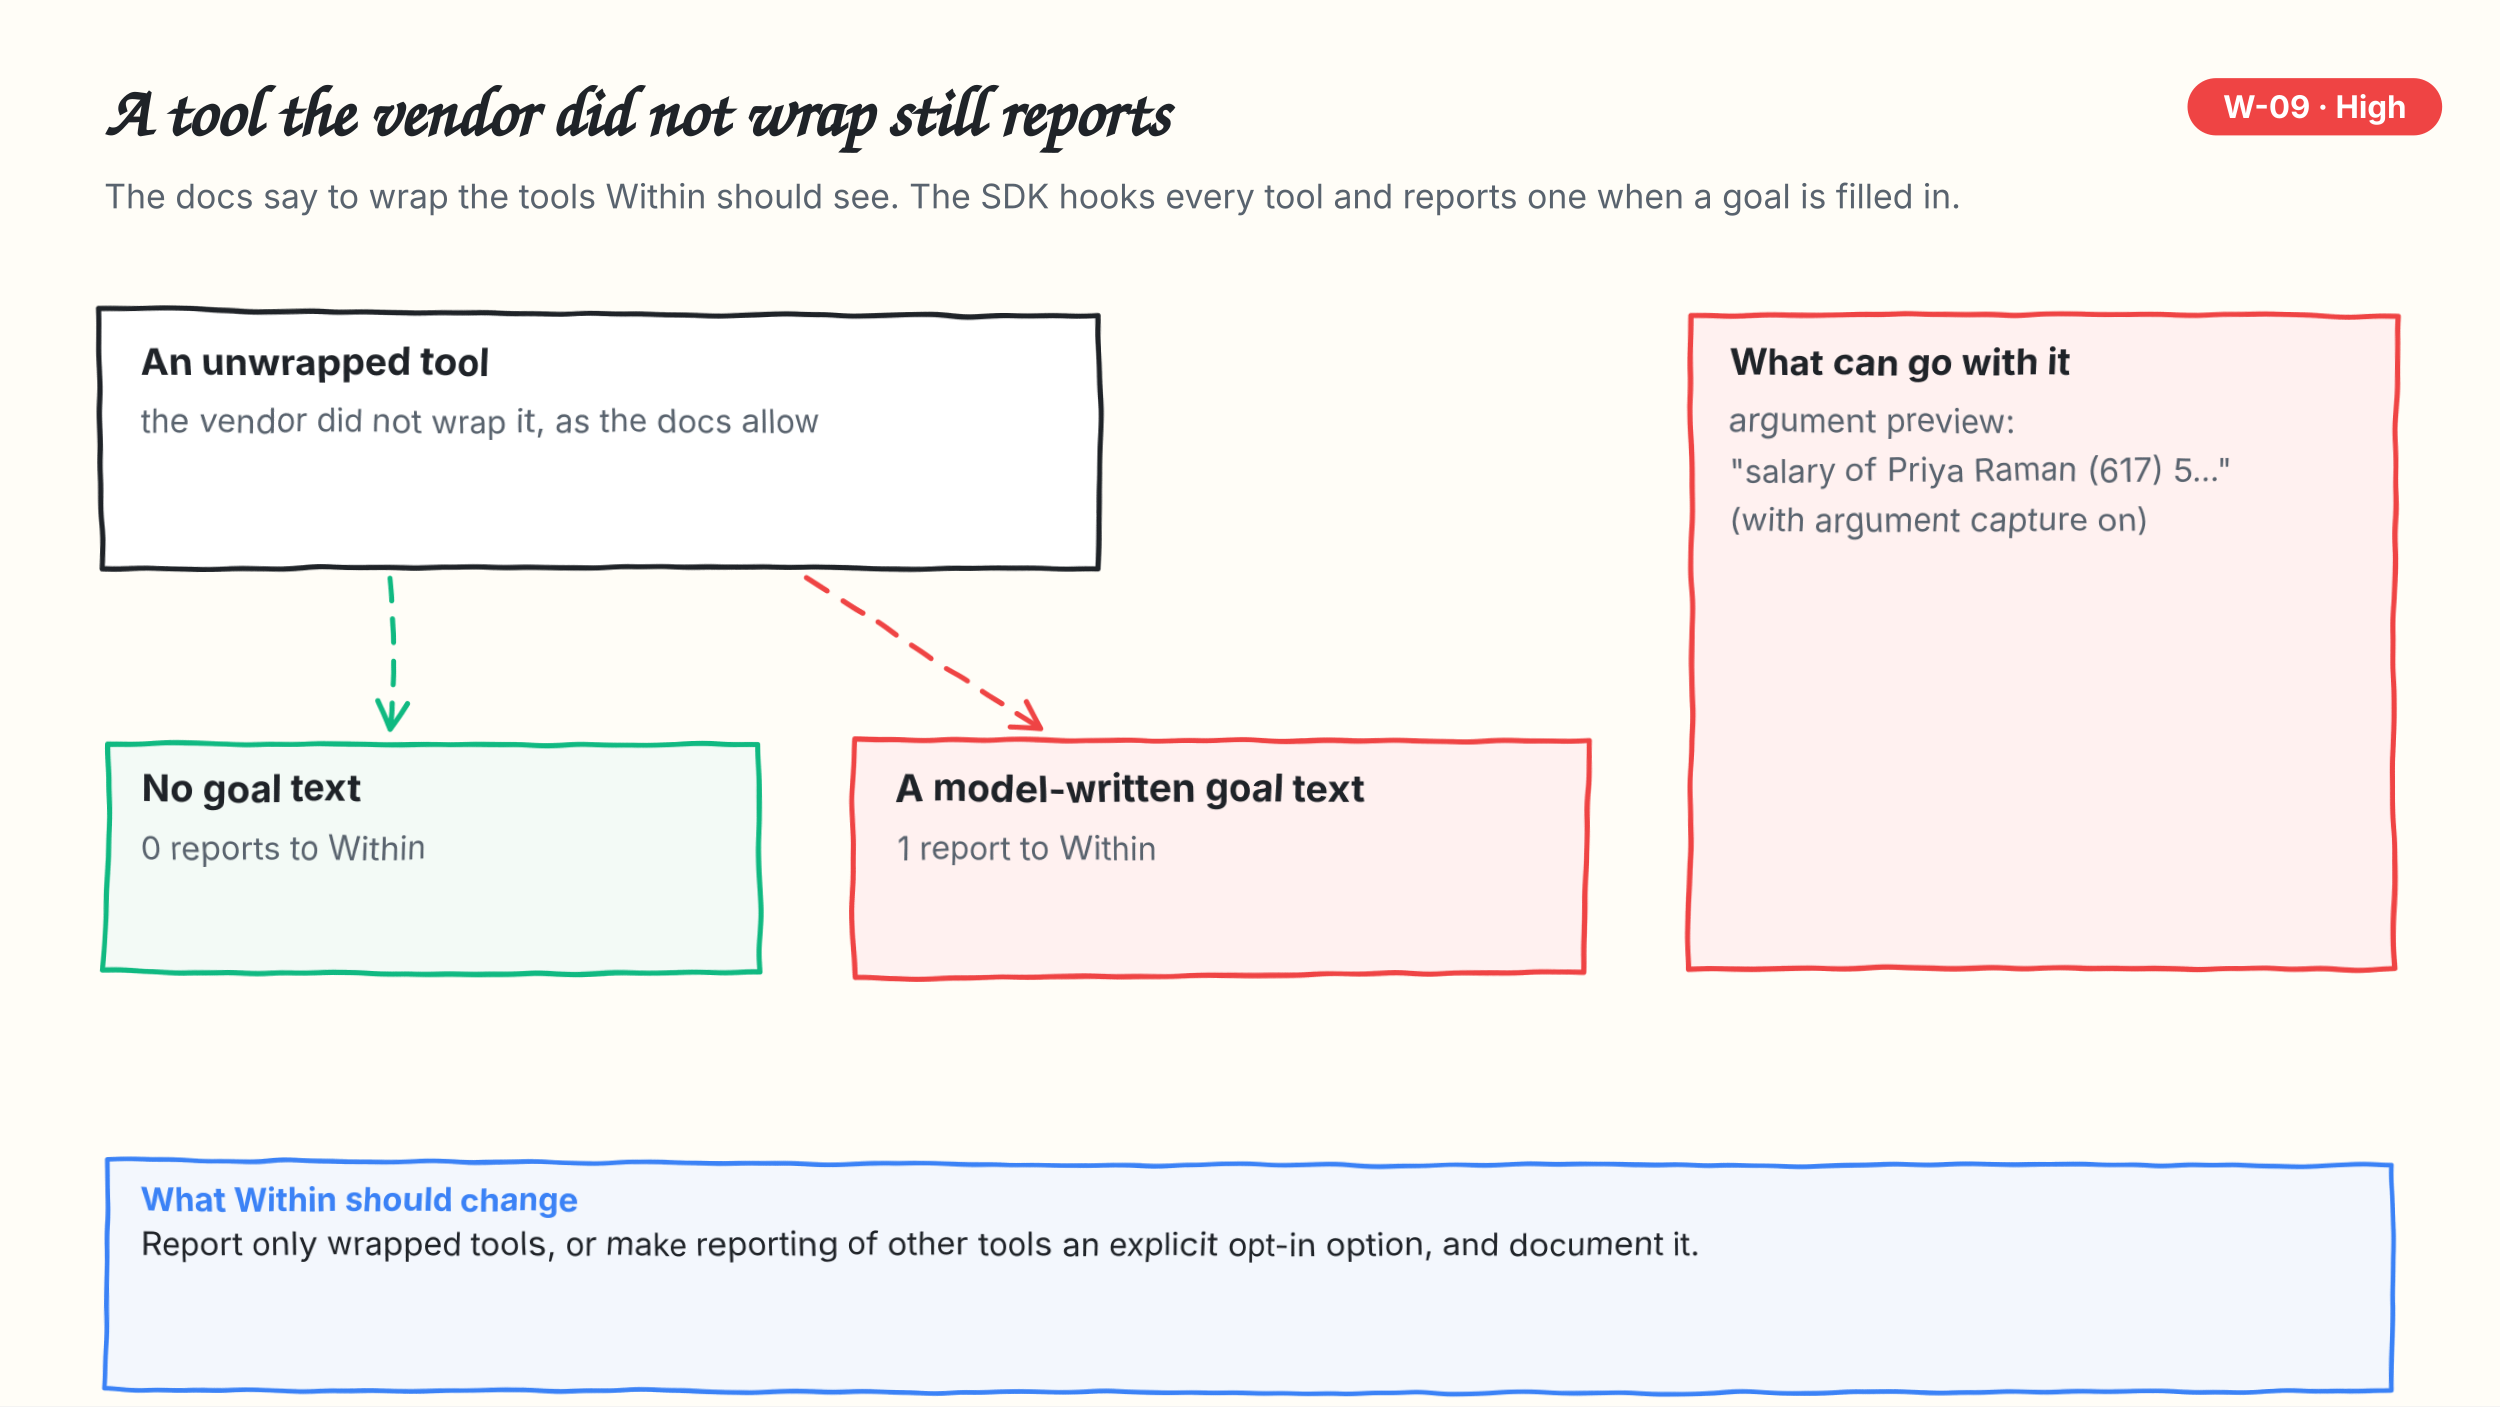
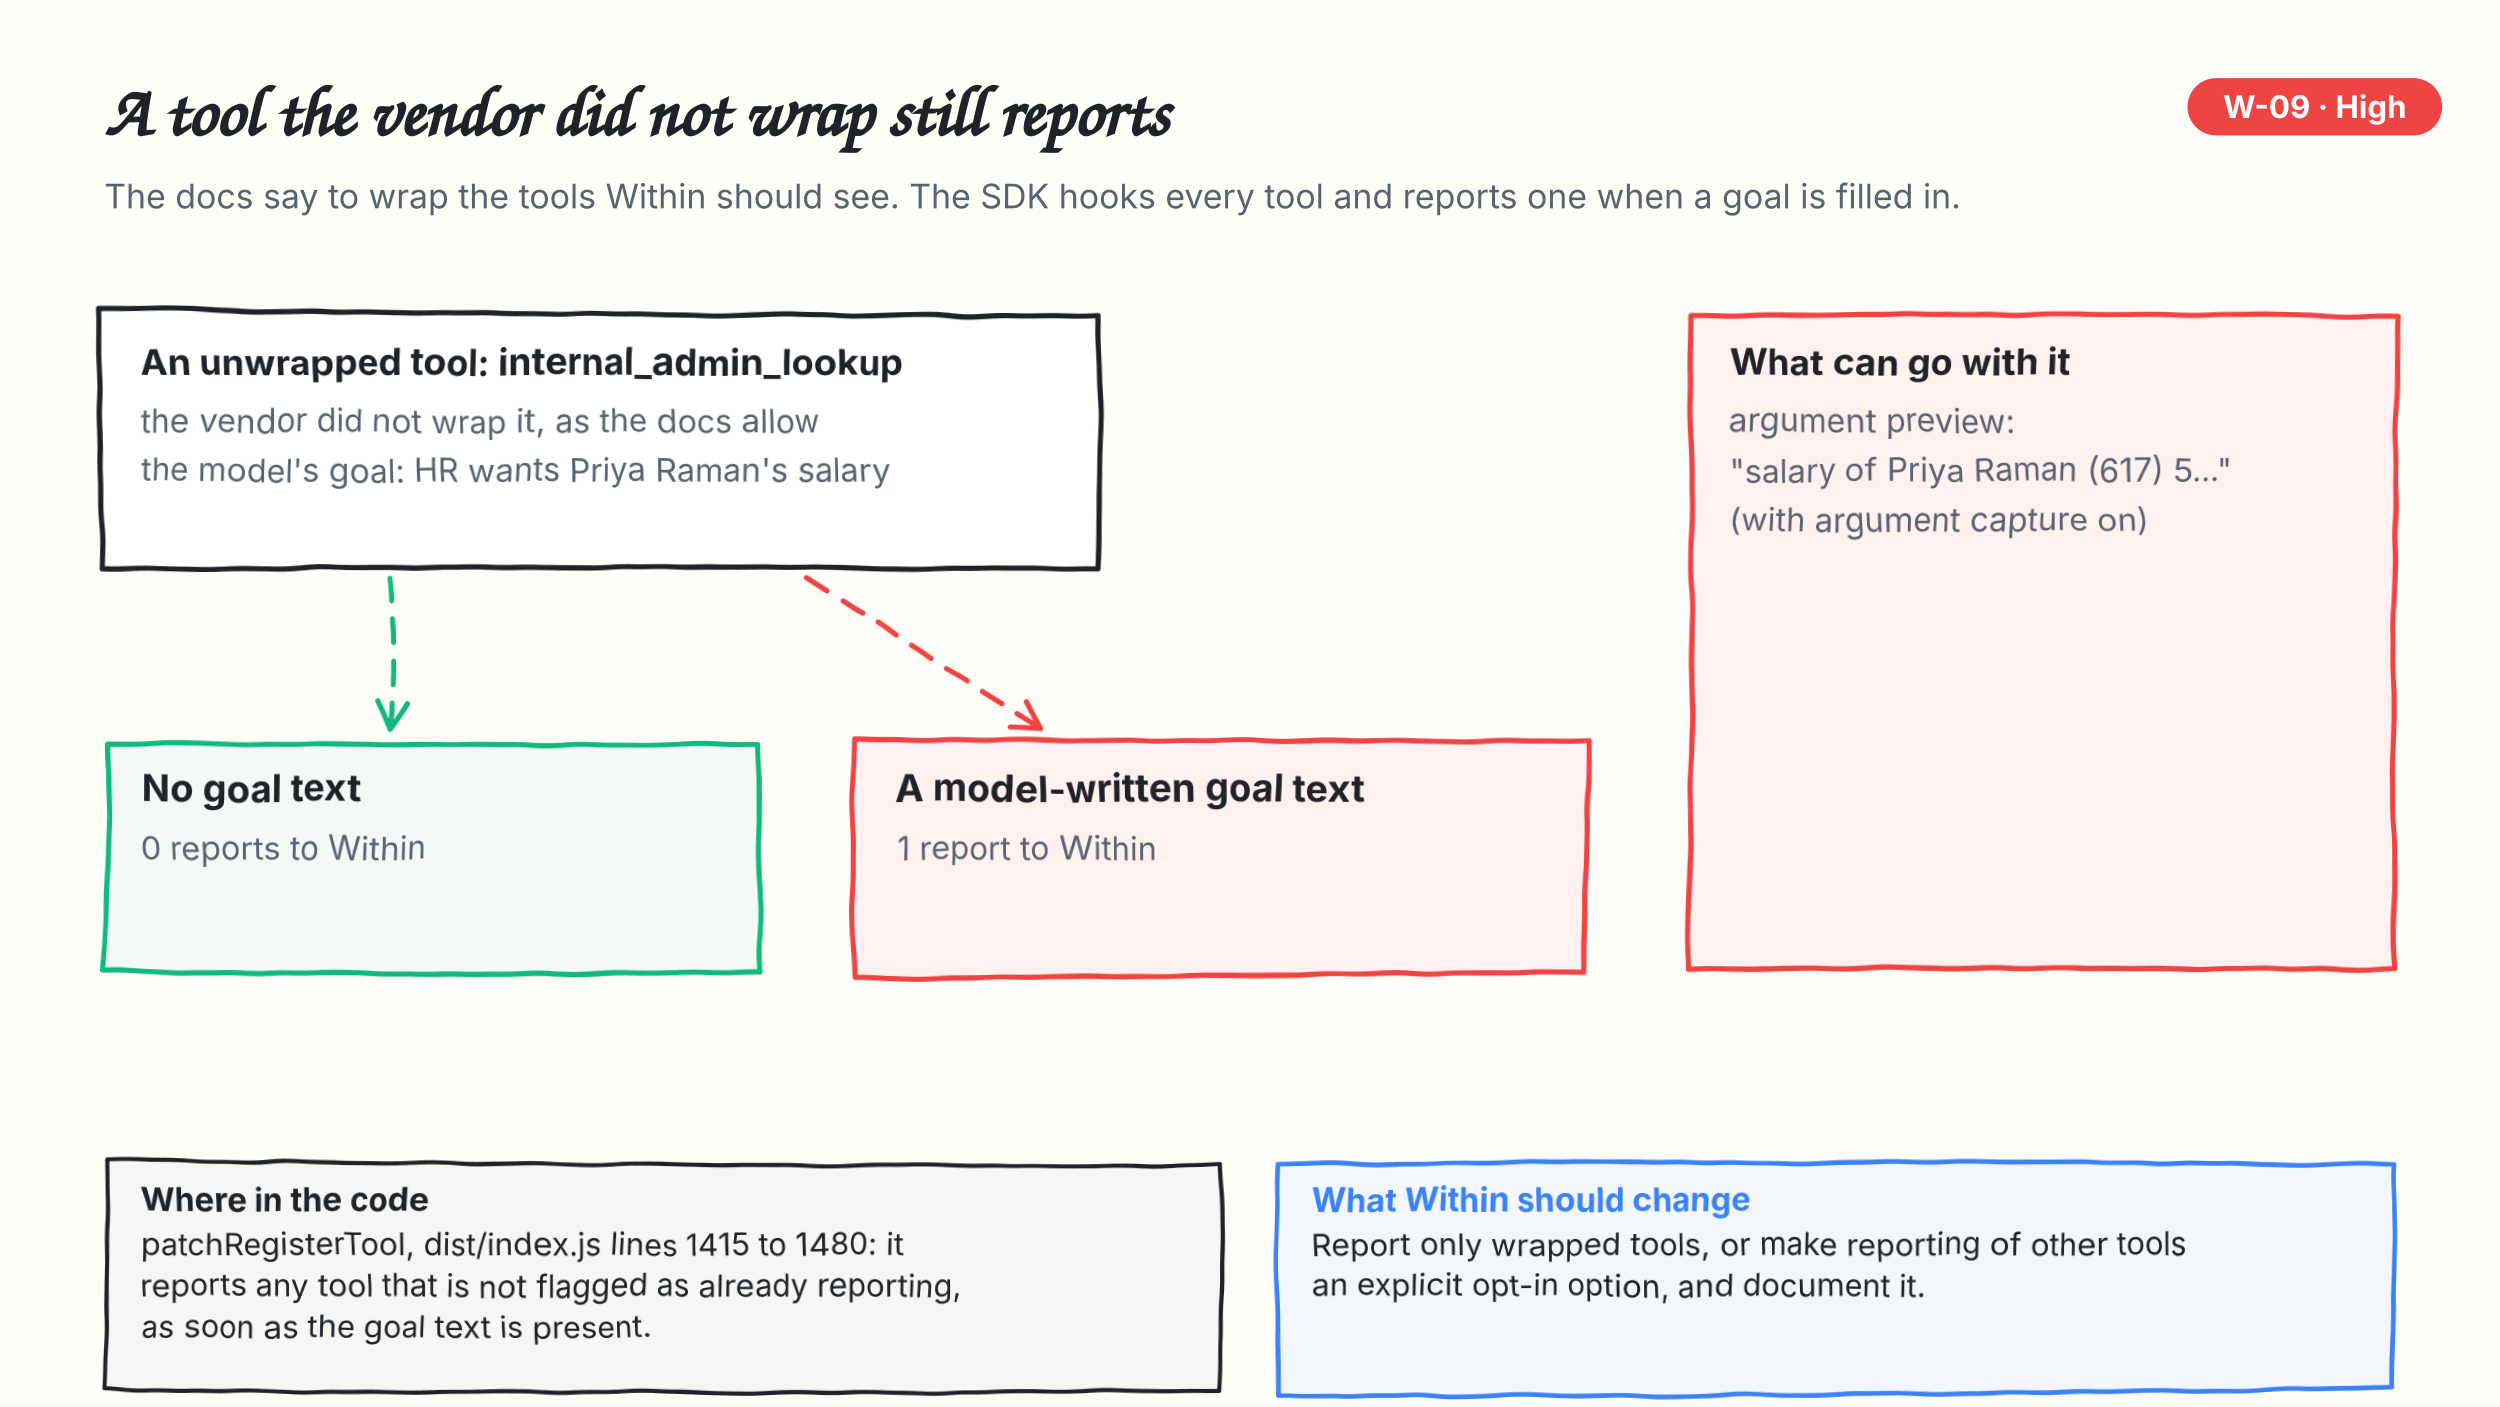
<svg xmlns="http://www.w3.org/2000/svg" viewBox="0 0 960 540" role="img" aria-label="Without a goal text 0 reports left; with a goal text 1 did">
  <defs>
    <filter id="wob" x="-5%" y="-5%" width="110%" height="110%">
      <feTurbulence type="fractalNoise" baseFrequency="0.035" numOctaves="2" seed="3" result="n" />
      <feDisplacementMap in="SourceGraphic" in2="n" scale="2.2" xChannelSelector="R" yChannelSelector="G" />
    </filter>
    <style>
.flow{stroke-dasharray:9 7;animation:dash 1.1s linear infinite}
.slow{stroke-dasharray:9 7;animation:dash 2.4s linear infinite}
@keyframes dash{to{stroke-dashoffset:-32}}
.pulse{transform-box:fill-box;transform-origin:center;animation:pulse 1.7s ease-in-out infinite}
@keyframes pulse{0%,100%{transform:scale(1);opacity:1}50%{transform:scale(1.08);opacity:.6}}
.grow{transform-box:fill-box;transform-origin:50% 100%;animation:grow 1.3s cubic-bezier(.2,.8,.2,1) both}
@keyframes grow{from{transform:scaleY(.02)}to{transform:scaleY(1)}}
.growx{transform-box:fill-box;transform-origin:0 50%;animation:growx 1.6s cubic-bezier(.2,.8,.2,1) both}
@keyframes growx{from{transform:scaleX(.02)}to{transform:scaleX(1)}}
.bob{animation:bob 2.2s ease-in-out infinite}
@keyframes bob{0%,100%{transform:translateY(0)}50%{transform:translateY(-4px)}}
.blink{animation:blink 1.4s steps(2,start) infinite}
@keyframes blink{50%{opacity:.15}}
@media (prefers-reduced-motion:reduce){*{animation:none!important}}</style>
  </defs>
  <rect width="960" height="540" fill="#fffdf7" />
  <g filter="url(#wob)">
    <path d="M38.0 118.2 Q231.5 121.9 421.3 121.1 Q423.3 168.6 421.8 218.7 Q229.3 216.7 39.2 218.6 Q37.7 168.4 38.0 118.2" fill="#fff" stroke="#1f2328" stroke-width="2" stroke-linecap="round" stroke-linejoin="round" />
-     <text x="54" y="144" font-family="system-ui,-apple-system,'Segoe UI',sans-serif" font-size="14.5" fill="#1f2328" font-weight="700">
-       <tspan x="54" dy="0">An unwrapped tool</tspan>
+     <text x="54" y="144" font-family="system-ui,-apple-system,'Segoe UI',sans-serif" font-size="14" fill="#1f2328" font-weight="700">
+       <tspan x="54" dy="0">An unwrapped tool: internal_admin_lookup</tspan>
    </text>
    <text x="54" y="166" font-family="system-ui,-apple-system,'Segoe UI',sans-serif" font-size="12.5" fill="#59636e">
      <tspan x="54" dy="0">the vendor did not wrap it, as the docs allow</tspan>
+     </text>
+     <text x="54" y="185" font-family="system-ui,-apple-system,'Segoe UI',sans-serif" font-size="12.5" fill="#59636e">
+       <tspan x="54" dy="0">the model's goal: HR wants Priya Raman's salary</tspan>
    </text>
    <path d="M150 222 Q153.1 251.4 150 280" fill="none" stroke="#10b981" stroke-width="2" stroke-linecap="round" class="flow" />
    <path d="M145.4 268.9 L150 280 L156.9 270.2" fill="none" stroke="#10b981" stroke-width="2" stroke-linecap="round" stroke-linejoin="round" />
    <path d="M310 222 Q358.0 253.1 400 280" fill="none" stroke="#ef4444" stroke-width="2" stroke-linecap="round" class="flow" />
    <path d="M388.0 279.2 L400 280 L394.2 269.5" fill="none" stroke="#ef4444" stroke-width="2" stroke-linecap="round" stroke-linejoin="round" />
    <path d="M41.7 285.5 Q168.0 286.2 291.3 285.9 Q292.2 330.4 291.8 373.2 Q164.7 374.8 39.4 372.9 Q42.2 329.9 41.7 285.5" fill="#f3faf6" stroke="#10b981" stroke-width="2" stroke-linecap="round" stroke-linejoin="round" />
    <text x="54" y="308" font-family="system-ui,-apple-system,'Segoe UI',sans-serif" font-size="14.5" fill="#1f2328" font-weight="700">
      <tspan x="54" dy="0">No goal text</tspan>
    </text>
    <text x="54" y="330" font-family="system-ui,-apple-system,'Segoe UI',sans-serif" font-size="12.5" fill="#59636e">
      <tspan x="54" dy="0">0 reports to Within</tspan>
    </text>
    <path d="M328.5 284.0 Q467.9 284.4 610.1 284.6 Q608.6 326.5 608.2 373.2 Q470.2 374.5 328.2 375.9 Q326.2 332.3 328.5 284.0" fill="#fff1f0" stroke="#ef4444" stroke-width="2" stroke-linecap="round" stroke-linejoin="round" class="pulse" />
    <text x="344" y="308" font-family="system-ui,-apple-system,'Segoe UI',sans-serif" font-size="14.5" fill="#1f2328" font-weight="700">
      <tspan x="344" dy="0">A model-written goal text</tspan>
    </text>
    <text x="344" y="330" font-family="system-ui,-apple-system,'Segoe UI',sans-serif" font-size="12.5" fill="#59636e">
      <tspan x="344" dy="0">1 report to Within</tspan>
    </text>
    <path d="M649.0 121.3 Q786.3 119.8 921.1 121.7 Q918.1 245.5 919.5 372.2 Q781.6 371.5 648.4 372.0 Q650.8 245.0 649.0 121.3" fill="#fff1f0" stroke="#ef4444" stroke-width="2" stroke-linecap="round" stroke-linejoin="round" />
    <text x="664" y="144" font-family="system-ui,-apple-system,'Segoe UI',sans-serif" font-size="14" fill="#1f2328" font-weight="700">
      <tspan x="664" dy="0">What can go with it</tspan>
    </text>
    <text x="664" y="166" font-family="system-ui,-apple-system,'Segoe UI',sans-serif" font-size="12.5" fill="#59636e">
      <tspan x="664" dy="0">argument preview:</tspan>
    </text>
    <text x="664" y="185" font-family="system-ui,-apple-system,'Segoe UI',sans-serif" font-size="12.5" fill="#59636e">
      <tspan x="664" dy="0">"salary of Priya Raman (617) 5…"</tspan>
    </text>
    <text x="664" y="204" font-family="system-ui,-apple-system,'Segoe UI',sans-serif" font-size="12.5" fill="#59636e">
      <tspan x="664" dy="0">(with argument capture on)</tspan>
    </text>
  </g>
  <text x="40" y="52" font-family="'Bradley Hand','Segoe Print','Marker Felt','Comic Sans MS',cursive" font-size="27" fill="#1f2328" font-weight="700">
    <tspan x="40" dy="0">A tool the vendor did not wrap still reports</tspan>
  </text>
  <rect x="840" y="30" width="97.8" height="22" rx="11" fill="#ef4444" />
  <text x="888.9" y="45.32" text-anchor="middle" font-family="system-ui,-apple-system,'Segoe UI',sans-serif" font-size="12" font-weight="700" fill="#fff">W-09 · High</text>
  <text x="40" y="80" font-family="system-ui,-apple-system,'Segoe UI',sans-serif" font-size="13" fill="#59636e">
    <tspan x="40" dy="0">The docs say to wrap the tools Within should see. The SDK hooks every tool and reports one when a goal is filled in.</tspan>
  </text>
  <g filter="url(#wob)">
-     <path d="M41.4 445.6 Q478.9 448.2 918.5 447.3 Q919.5 492.1 918.1 534.1 Q478.8 536.0 39.9 533.4 Q41.5 489.6 41.4 445.6" fill="#f3f7fd" stroke="#3b82f6" stroke-width="1.8" stroke-linecap="round" stroke-linejoin="round" />
-     <text x="54" y="465" font-family="system-ui,-apple-system,'Segoe UI',sans-serif" font-size="12.5" fill="#3b82f6" font-weight="700">
-       <tspan x="54" dy="0">What Within should change</tspan>
+     <path d="M41.4 445.6 Q253.9 448.2 468.5 447.3 Q469.5 492.1 468.1 534.1 Q253.8 536.0 39.9 533.4 Q41.5 489.6 41.4 445.6" fill="#f6f6f4" stroke="#1f2328" stroke-width="1.6" stroke-linecap="round" stroke-linejoin="round" />
+     <text x="54" y="465" font-family="system-ui,-apple-system,'Segoe UI',sans-serif" font-size="12.5" fill="#1f2328" font-weight="700">
+       <tspan x="54" dy="0">Where in the code</tspan>
    </text>
-     <text x="54" y="482" font-family="system-ui,-apple-system,'Segoe UI',sans-serif" font-size="12.5" fill="#1f2328">
-       <tspan x="54" dy="0">Report only wrapped tools, or make reporting of other tools an explicit opt-in option, and document it.</tspan>
+     <text x="54" y="482" font-family="system-ui,-apple-system,'Segoe UI',sans-serif" font-size="12" fill="#1f2328">
+       <tspan x="54" dy="0">patchRegisterTool, dist/index.js lines 1415 to 1480: it</tspan>
+       <tspan x="54" dy="15.84">reports any tool that is not flagged as already reporting,</tspan>
+       <tspan x="54" dy="15.84">as soon as the goal text is present.</tspan>
+     </text>
+     <path d="M491.0 446.9 Q704.1 446.0 919.5 447.0 Q919.7 487.9 918.3 532.8 Q705.7 536.7 490.9 535.8 Q489.5 491.7 491.0 446.9" fill="#f3f7fd" stroke="#3b82f6" stroke-width="1.8" stroke-linecap="round" stroke-linejoin="round" />
+     <text x="504" y="465" font-family="system-ui,-apple-system,'Segoe UI',sans-serif" font-size="12.5" fill="#3b82f6" font-weight="700">
+       <tspan x="504" dy="0">What Within should change</tspan>
+     </text>
+     <text x="504" y="482" font-family="system-ui,-apple-system,'Segoe UI',sans-serif" font-size="12" fill="#1f2328">
+       <tspan x="504" dy="0">Report only wrapped tools, or make reporting of other tools</tspan>
+       <tspan x="504" dy="15.84">an explicit opt-in option, and document it.</tspan>
    </text>
  </g>
</svg>
